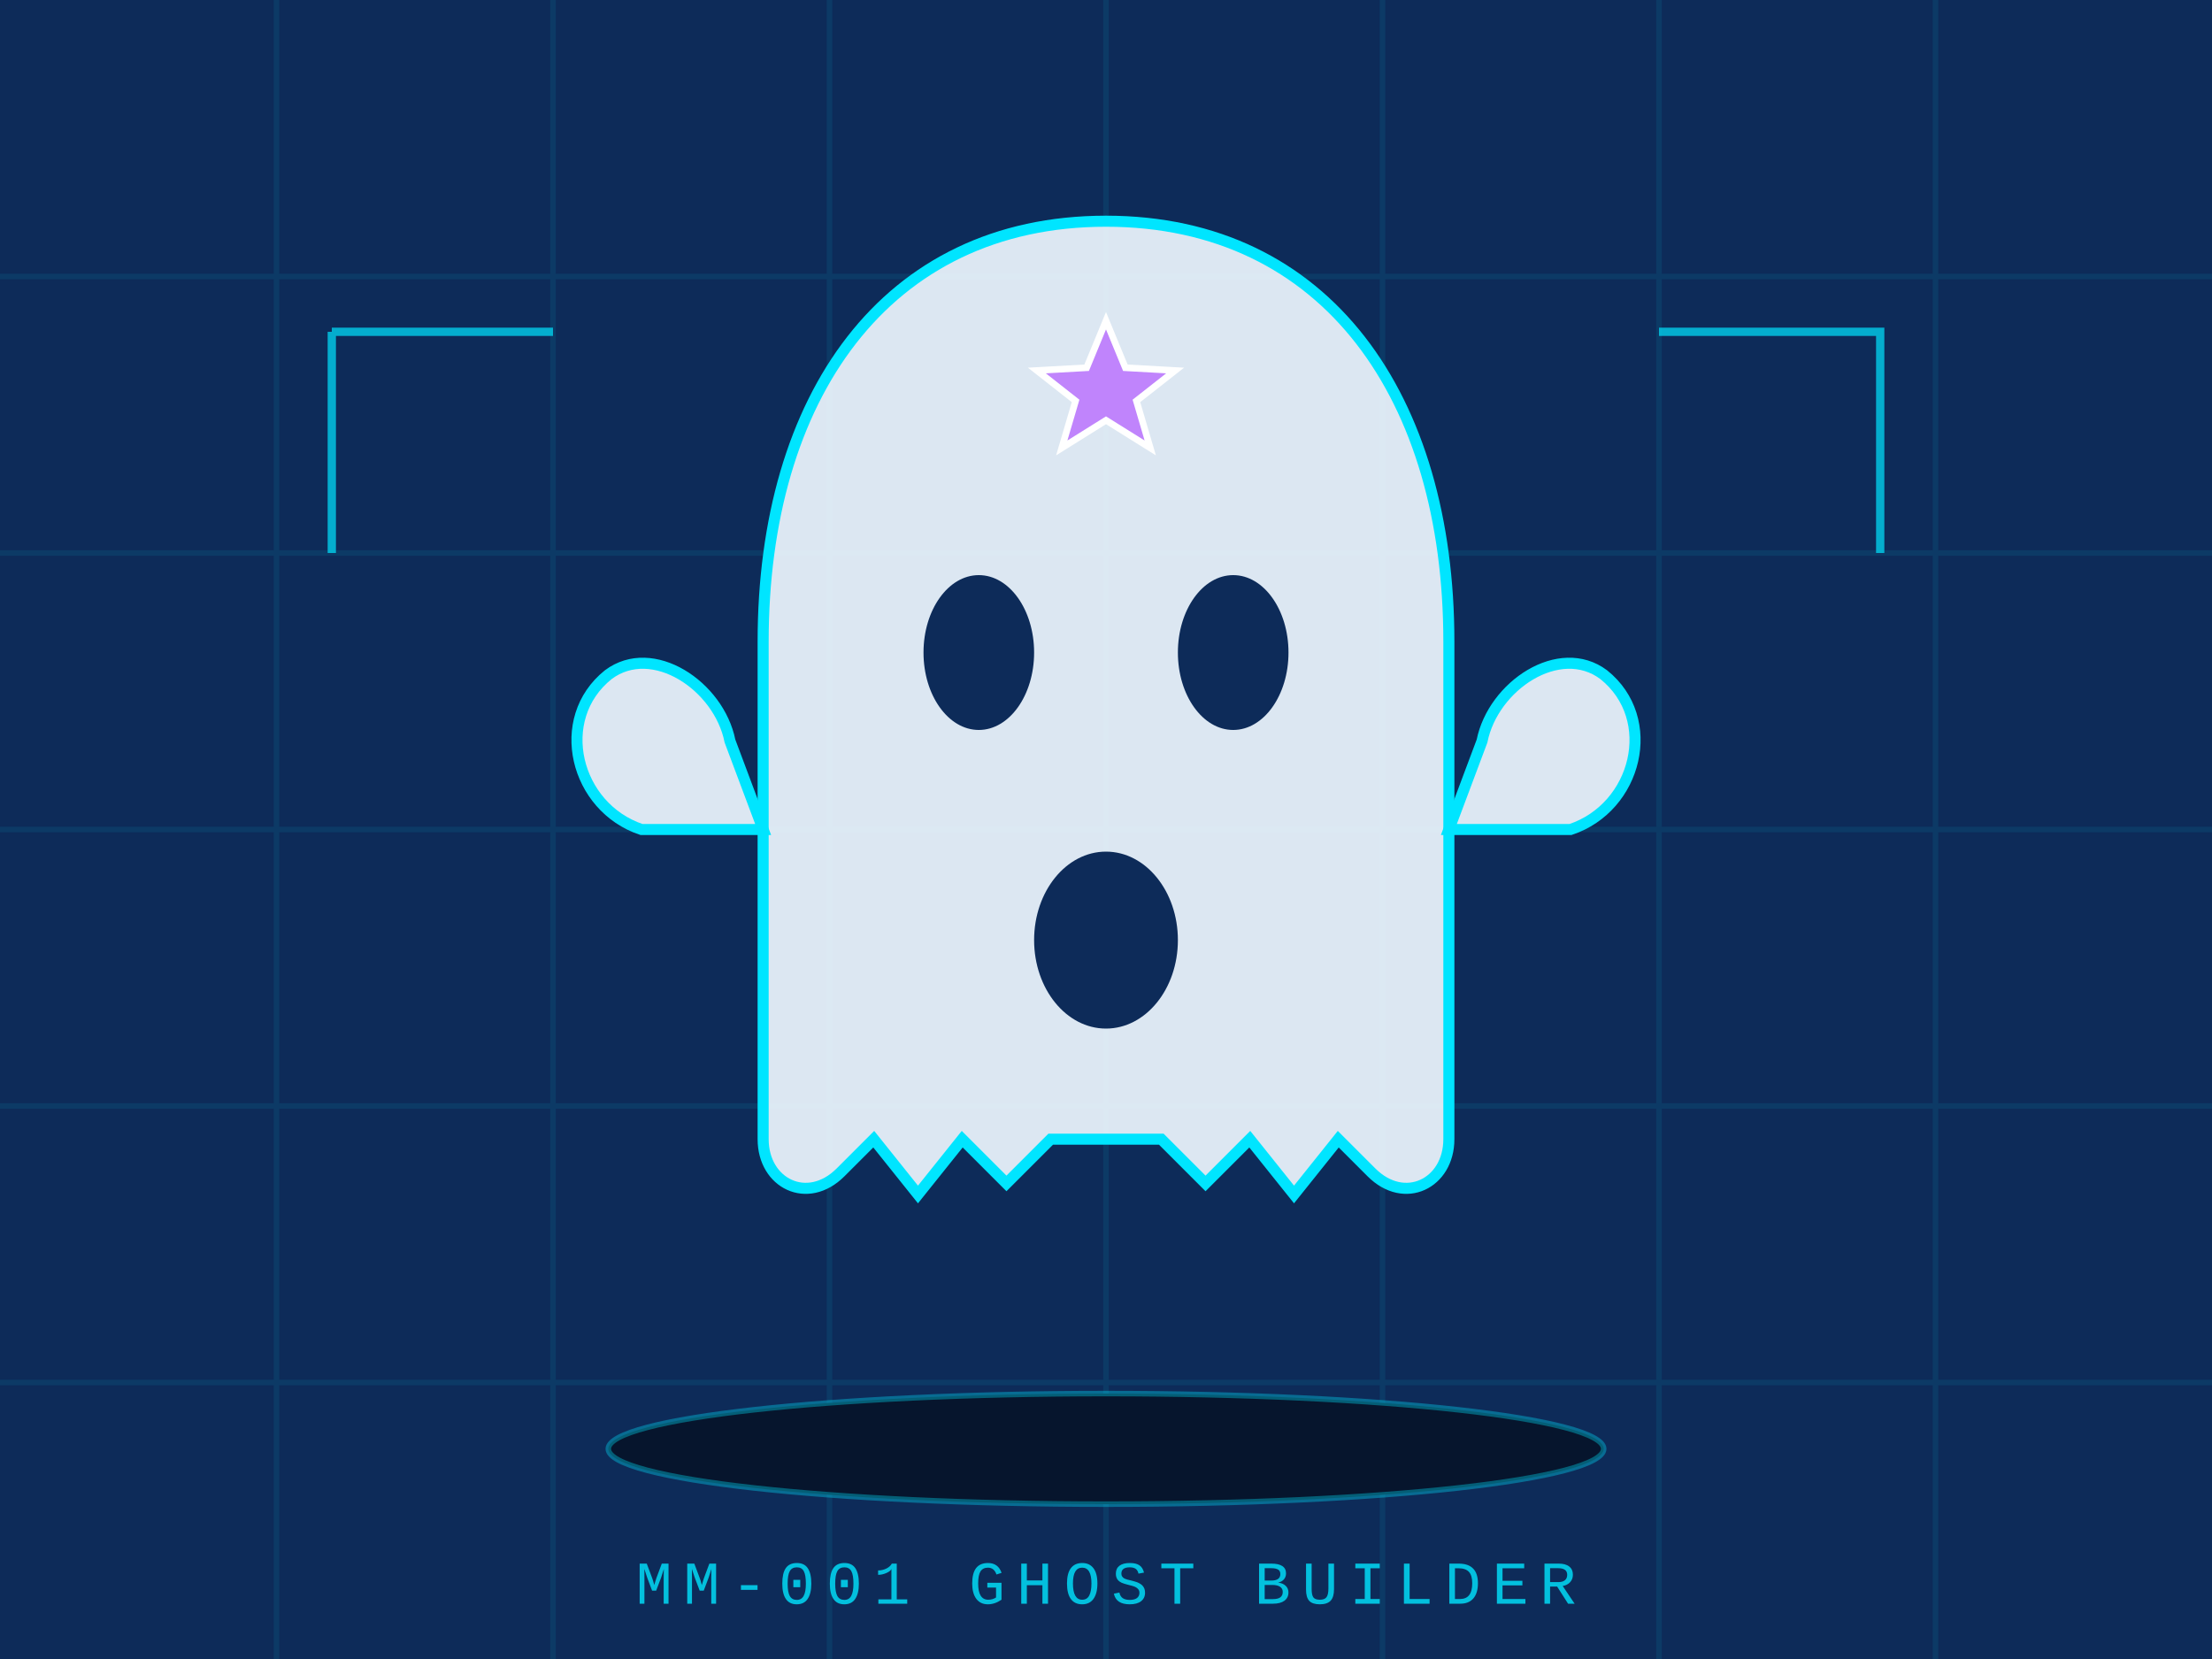
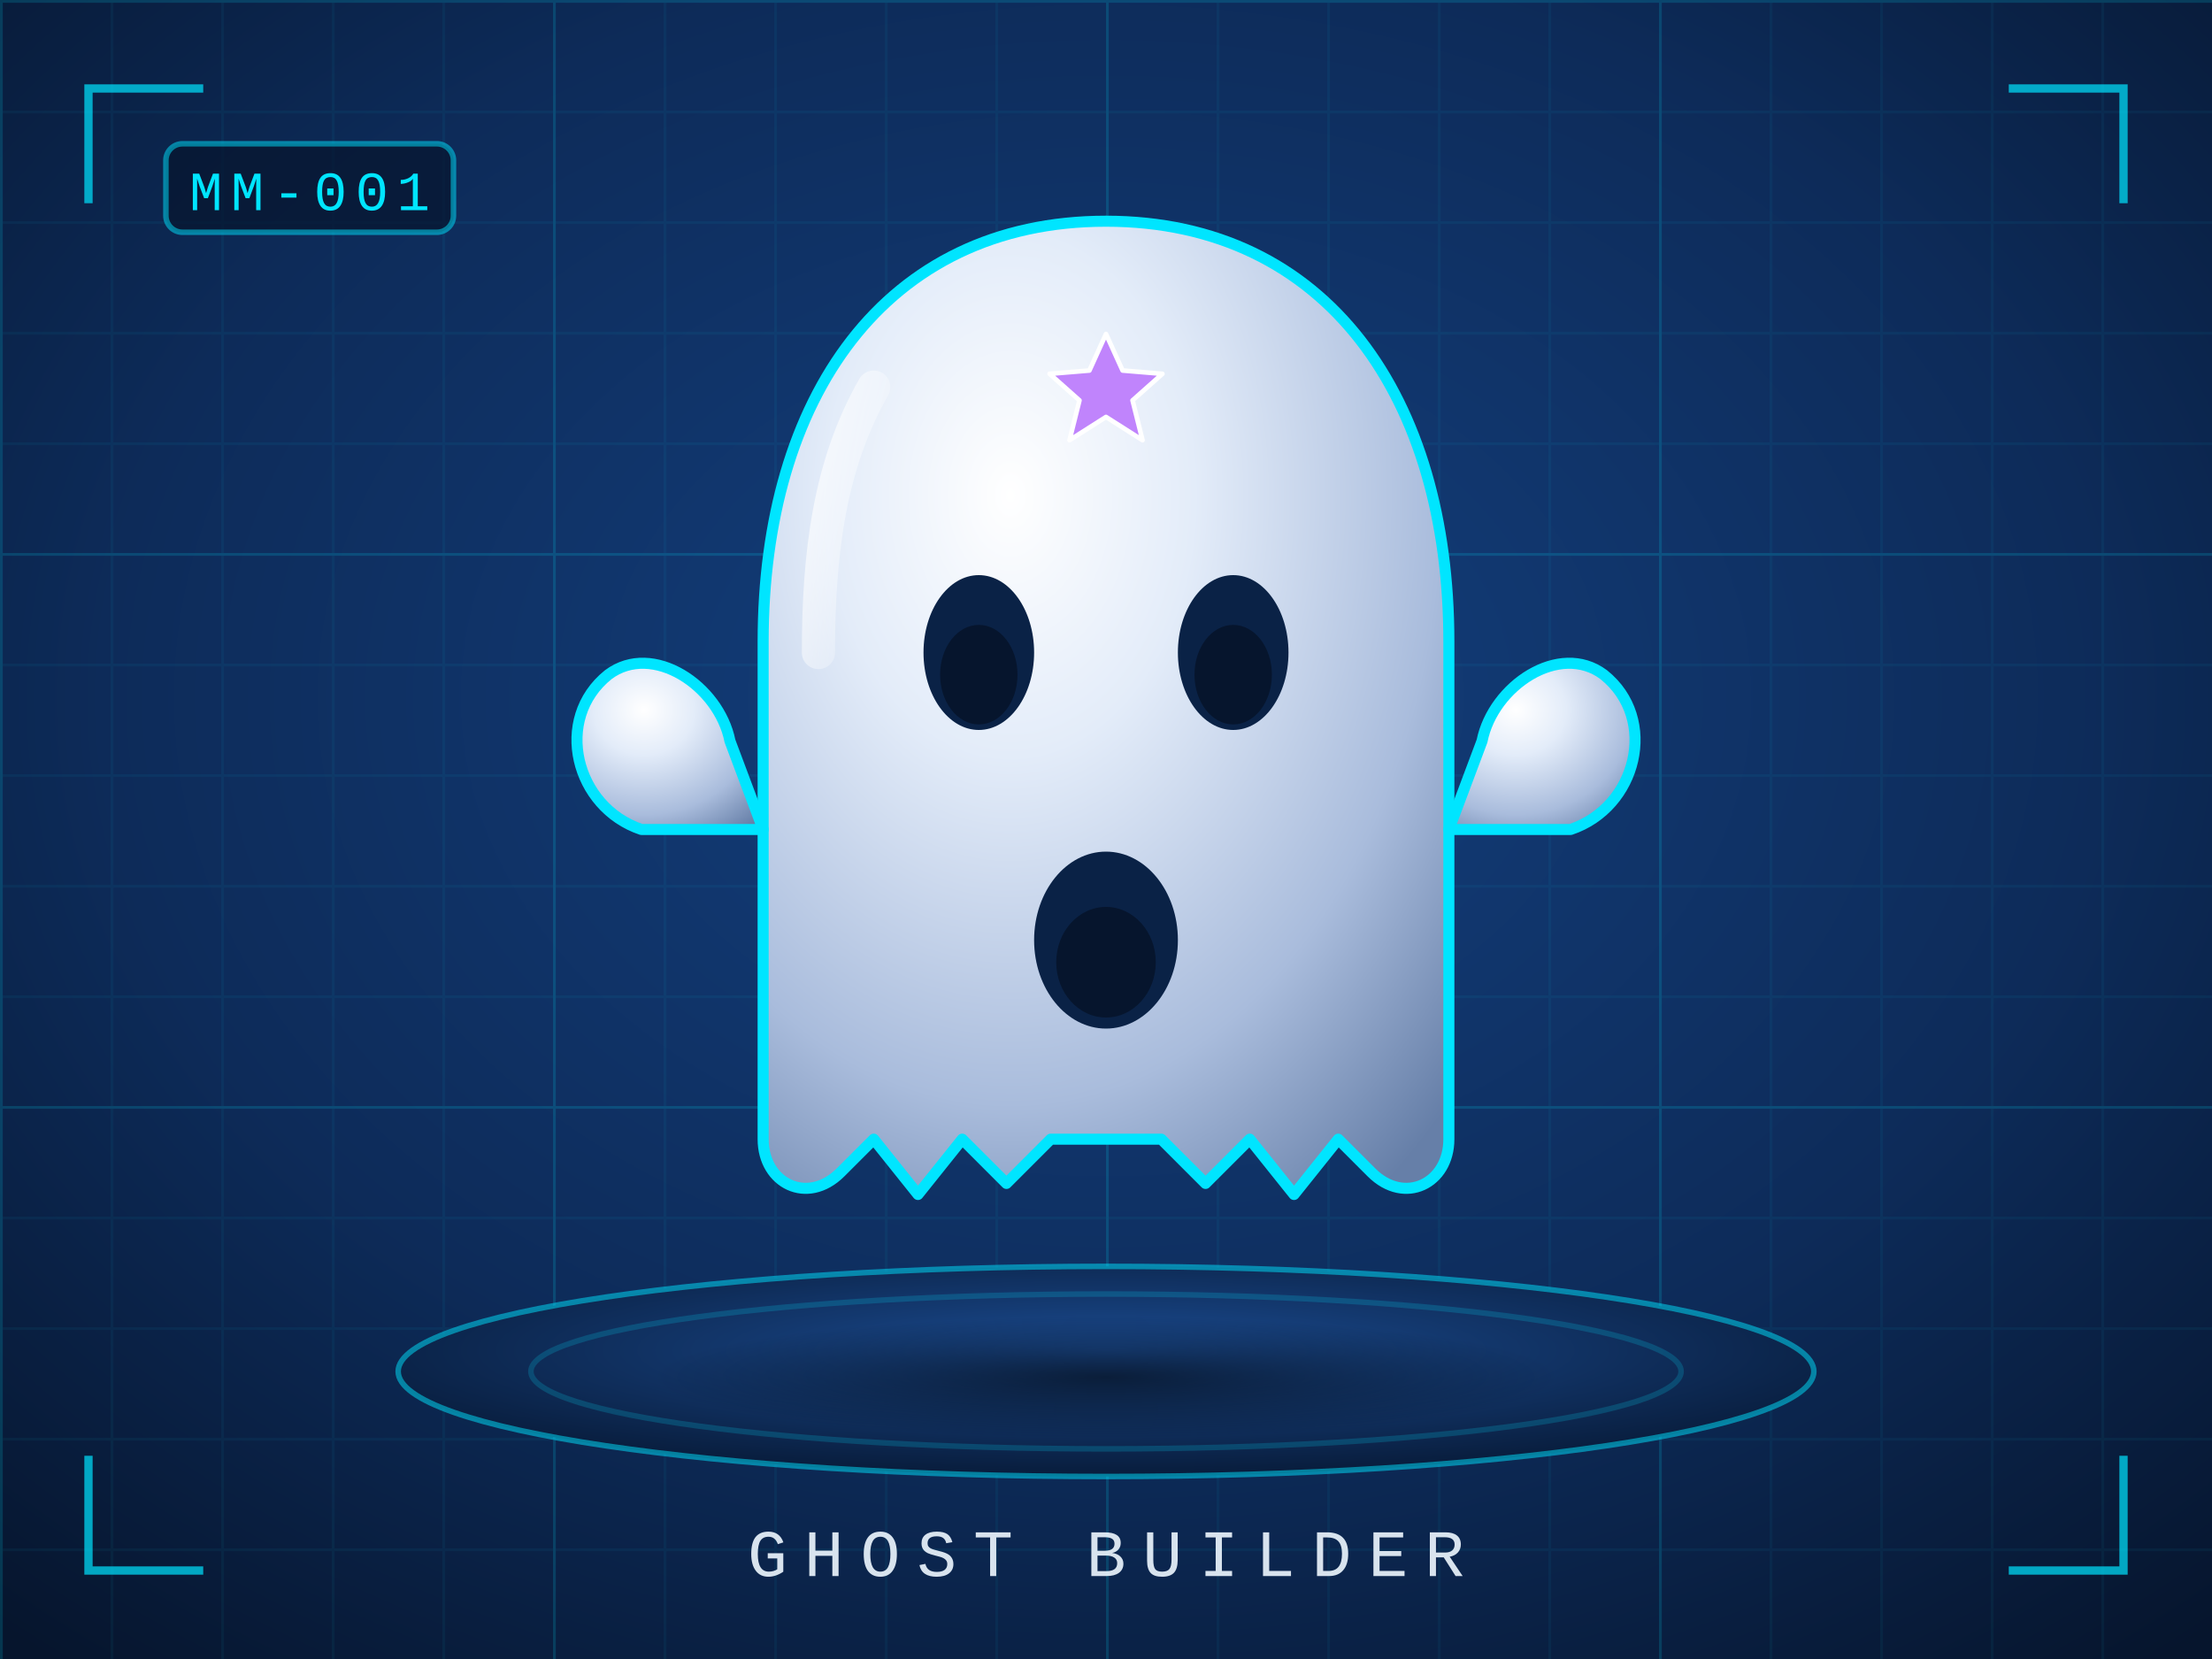
<svg xmlns="http://www.w3.org/2000/svg" viewBox="0 0 400 300">
-   <rect width="400" height="300" fill="#0d2b59" />
-   <path d="M0 50H400M0 100H400M0 150H400M0 200H400M0 250H400M50 0V300M100 0V300M150 0V300M200 0V300M250 0V300M300 0V300M350 0V300" stroke="#00e5ff" stroke-opacity="0.08" />
-   <ellipse cx="200" cy="262" rx="90" ry="10" fill="#06152d" stroke="#00e5ff" stroke-opacity="0.35" />
-   <path d="M200 40C160 40 138 72 138 116V206C138 214 146 218 152 212L158 206L166 216L174 206L182 214L190 206H210L218 214L226 206L234 216L242 206L248 212C254 218 262 214 262 206V116C262 72 240 40 200 40Z" fill="#eef7ff" fill-opacity="0.92" stroke="#00e5ff" stroke-width="2" />
-   <path d="M116 150C104 146 100 130 110 122C118 116 130 124 132 134L138 150Z" fill="#eef7ff" fill-opacity="0.92" stroke="#00e5ff" stroke-width="2" />
-   <path d="M284 150C296 146 300 130 290 122C282 116 270 124 268 134L262 150Z" fill="#eef7ff" fill-opacity="0.92" stroke="#00e5ff" stroke-width="2" />
-   <ellipse cx="177" cy="118" rx="10" ry="14" fill="#0d2b59" />
-   <ellipse cx="223" cy="118" rx="10" ry="14" fill="#0d2b59" />
-   <ellipse cx="200" cy="170" rx="13" ry="16" fill="#0d2b59" />
-   <path d="M200 58L203.5 66.5L212.5 67L205.5 72.5L208 81L200 76L192 81L194.5 72.5L187.5 67L196.5 66.5Z" fill="#c084fc" stroke="#ffffff" stroke-width="1.2" />
-   <g fill="none" stroke="#00e5ff" stroke-width="1.5" stroke-opacity="0.7">
-     <path d="M300 60H340V100" />
-     <path d="M60 60H100M60 60V100" />
+   <defs>
+     <radialGradient id="bg" cx="0.5" cy="0.42" r="0.75">
+       <stop offset="0" stop-color="#14407f" />
+       <stop offset="0.6" stop-color="#0d2b59" />
+       <stop offset="1" stop-color="#06152d" />
+     </radialGradient>
+     <radialGradient id="plate" cx="0.5" cy="0.4" r="0.6">
+       <stop offset="0" stop-color="#1b4c92" />
+       <stop offset="1" stop-color="#081c3b" />
+     </radialGradient>
+     <radialGradient id="shadow" cx="0.5" cy="0.5" r="0.5">
+       <stop offset="0" stop-color="#000" stop-opacity="0.55" />
+       <stop offset="1" stop-color="#000" stop-opacity="0" />
+     </radialGradient>
+     <linearGradient id="gloss" x1="0" y1="0" x2="1" y2="1">
+       <stop offset="0" stop-color="#fff" stop-opacity="0.75" />
+       <stop offset="1" stop-color="#fff" stop-opacity="0" />
+     </linearGradient>
+     <radialGradient id="mat" cx="0.36" cy="0.28" r="0.9">
+       <stop offset="0" stop-color="#ffffff" />
+       <stop offset="0.3" stop-color="#e3ecf9" />
+       <stop offset="0.7" stop-color="#a9bcdc" />
+       <stop offset="1" stop-color="#667fa8" />
+     </radialGradient>
+     <radialGradient id="warm" cx="0.36" cy="0.28" r="0.9">
+       <stop offset="0" stop-color="#ffe9cc" />
+       <stop offset="0.3" stop-color="#fdba74" />
+       <stop offset="0.7" stop-color="#e08a33" />
+       <stop offset="1" stop-color="#9c5412" />
+     </radialGradient>
+     <radialGradient id="green" cx="0.36" cy="0.28" r="0.9">
+       <stop offset="0" stop-color="#e6ffef" />
+       <stop offset="0.3" stop-color="#bbf7d0" />
+       <stop offset="0.7" stop-color="#6fd39a" />
+       <stop offset="1" stop-color="#2f8a5c" />
+     </radialGradient>
+     <pattern id="gridMinor" width="20" height="20" patternUnits="userSpaceOnUse">
+       <path d="M20 0H0V20" fill="none" stroke="#00e5ff" stroke-opacity="0.05" />
+     </pattern>
+     <pattern id="gridMajor" width="100" height="100" patternUnits="userSpaceOnUse">
+       <path d="M100 0H0V100" fill="none" stroke="#00e5ff" stroke-opacity="0.12" />
+     </pattern>
+   </defs>
+   <rect width="400" height="300" fill="url(#bg)" />
+   <rect width="400" height="300" fill="url(#gridMinor)" />
+   <rect width="400" height="300" fill="url(#gridMajor)" />
+   <ellipse cx="200" cy="248" rx="128" ry="19" fill="url(#plate)" stroke="#00e5ff" stroke-opacity="0.5" />
+   <ellipse cx="200" cy="248" rx="104" ry="14" fill="none" stroke="#00e5ff" stroke-opacity="0.18" />
+   <ellipse cx="200" cy="249" rx="82" ry="11" fill="url(#shadow)" />
+   <path d="M200 40C160 40 138 72 138 116V206C138 214 146 218 152 212L158 206L166 216L174 206L182 214L190 206H210L218 214L226 206L234 216L242 206L248 212C254 218 262 214 262 206V116C262 72 240 40 200 40Z" fill="url(#mat)" stroke="#00e5ff" stroke-width="2" stroke-linejoin="round" />
+   <path d="M116 150C104 146 100 130 110 122C118 116 130 124 132 134L138 150Z" fill="url(#mat)" stroke="#00e5ff" stroke-width="2" stroke-linejoin="round" />
+   <path d="M284 150C296 146 300 130 290 122C282 116 270 124 268 134L262 150Z" fill="url(#mat)" stroke="#00e5ff" stroke-width="2" stroke-linejoin="round" />
+   <path d="M158 70C150 84 148 100 148 118" fill="none" stroke="url(#gloss)" stroke-width="6" stroke-linecap="round" />
+   <ellipse cx="177" cy="118" rx="10" ry="14" fill="#0a2246" />
+   <ellipse cx="177" cy="122" rx="7" ry="9" fill="#06152d" />
+   <ellipse cx="223" cy="118" rx="10" ry="14" fill="#0a2246" />
+   <ellipse cx="223" cy="122" rx="7" ry="9" fill="#06152d" />
+   <ellipse cx="200" cy="170" rx="13" ry="16" fill="#0a2246" />
+   <ellipse cx="200" cy="174" rx="9" ry="10" fill="#06152d" />
+   <path transform="translate(200 70) scale(0.6)" d="M0 -16L5 -5L17 -4L8 4L11 16L0 9L-11 16L-8 4L-17 -4L-5 -5Z" fill="#c084fc" stroke="#fff" stroke-width="1.4" stroke-linejoin="round" />
+   <g fill="none" stroke="#00e5ff" stroke-width="1.5" stroke-opacity="0.7" stroke-linecap="square">
+     <path d="M16 36V16H36M364 16H384V36M16 264V284H36M384 264V284H364" />
  </g>
-   <text x="200" y="290" text-anchor="middle" font-family="Courier New, monospace" font-size="11" fill="#00e5ff" fill-opacity="0.8" letter-spacing="2">MM-001 GHOST BUILDER</text>
+   <rect x="30" y="26" width="52" height="16" rx="3" fill="#06152d" fill-opacity="0.7" stroke="#00e5ff" stroke-opacity="0.5" />
+   <text x="56" y="38" text-anchor="middle" font-family="Courier New, monospace" font-size="10" fill="#00e5ff" letter-spacing="1.5">MM-001</text>
+   <text x="200" y="285" text-anchor="middle" font-family="Courier New, monospace" font-size="12" fill="#eef7ff" fill-opacity="0.9" letter-spacing="3">GHOST BUILDER</text>
</svg>
